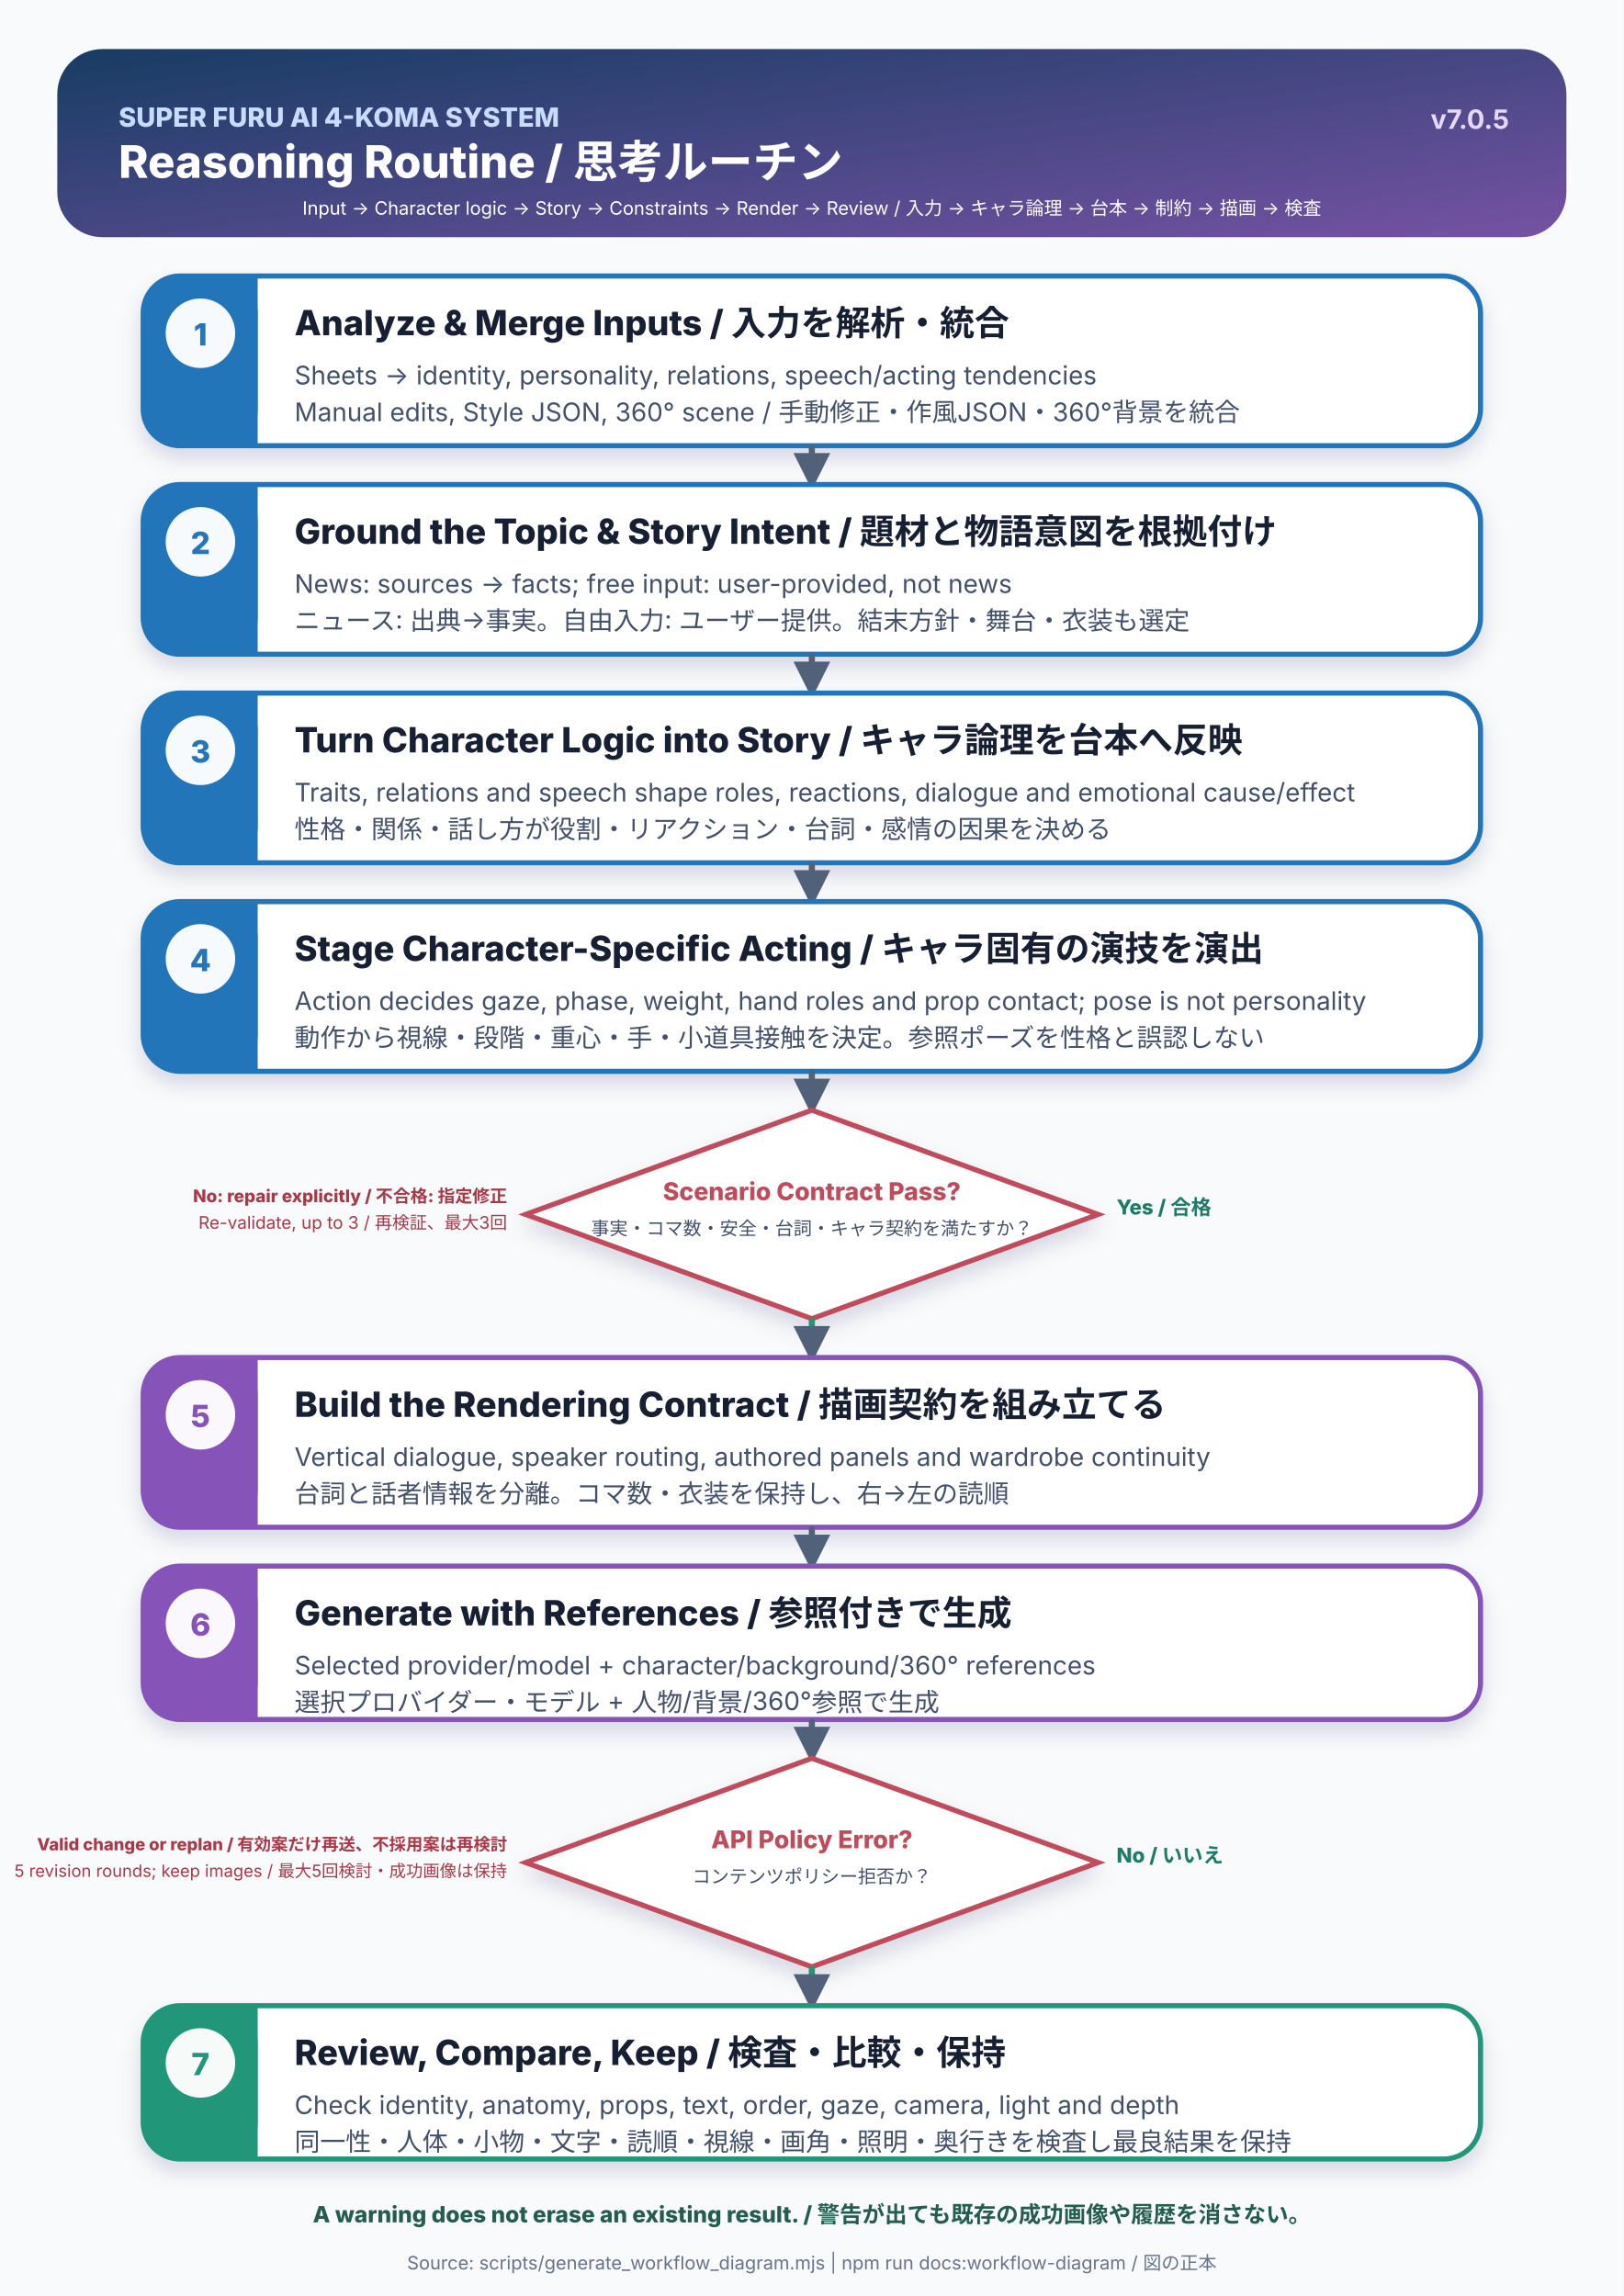
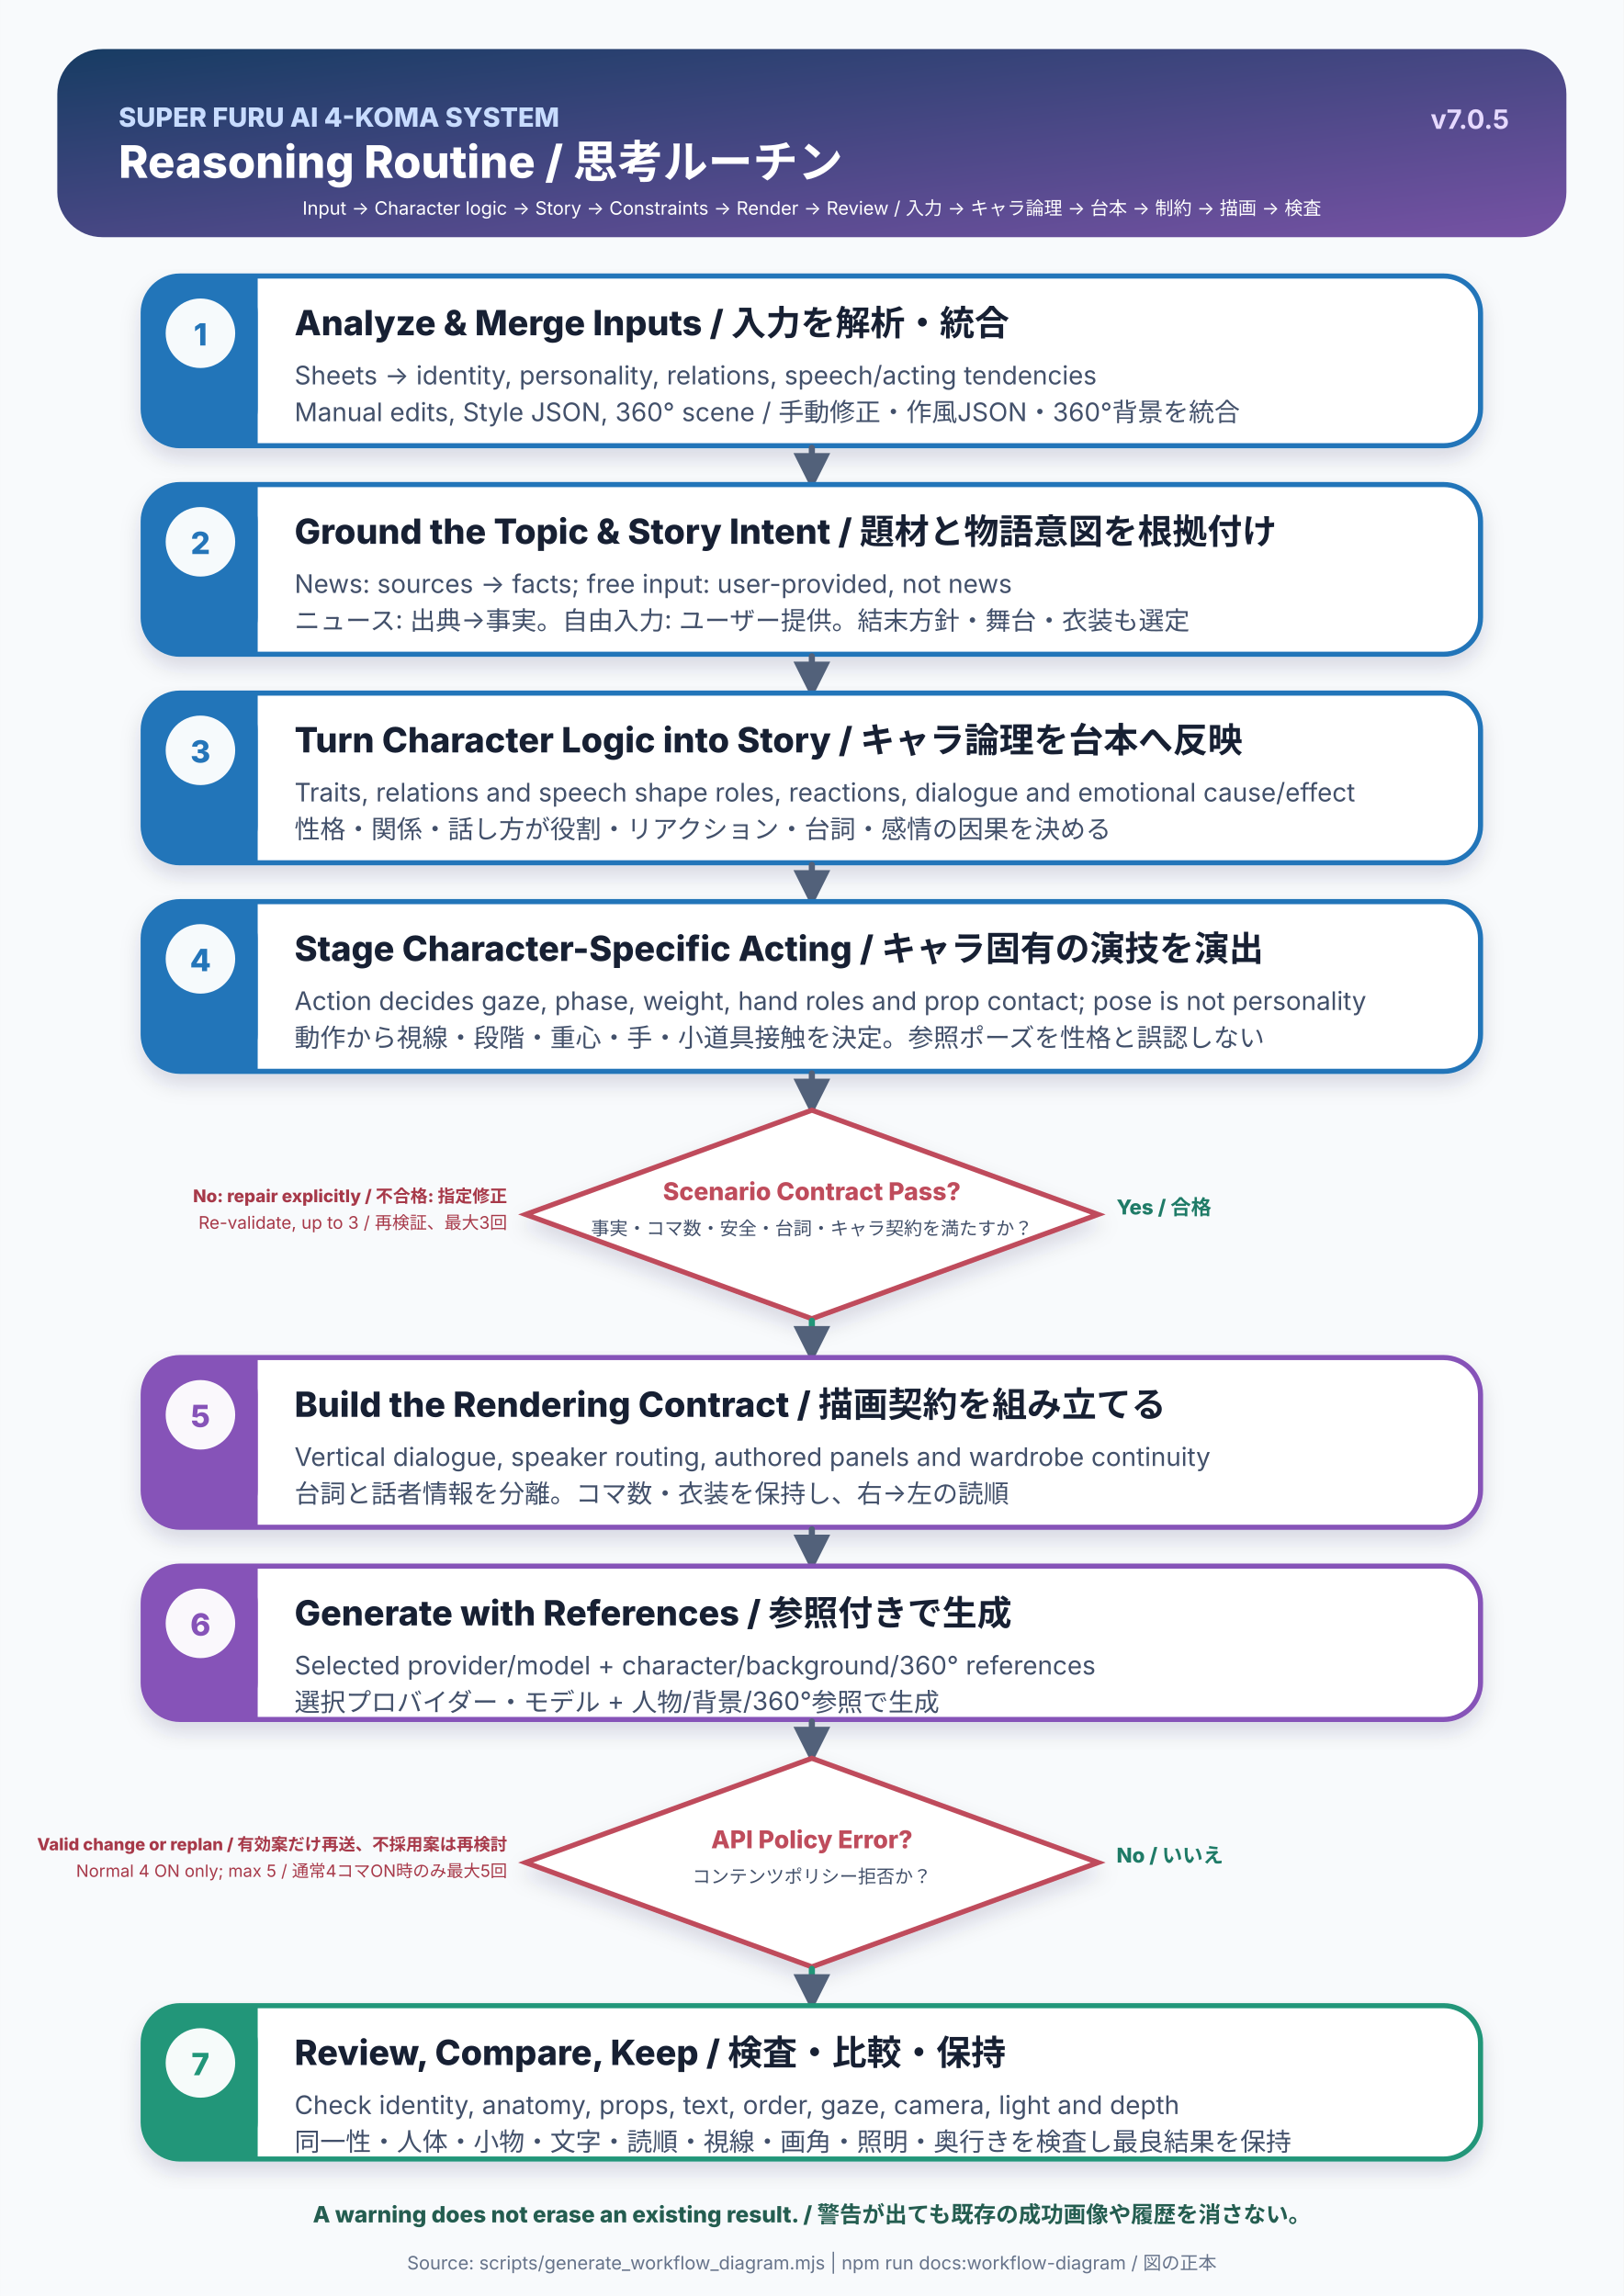
<svg xmlns="http://www.w3.org/2000/svg" width="210mm" height="297mm" viewBox="0 0 794 1123" role="img" aria-labelledby="title description">
  <defs>
    <linearGradient id="header" x1="0" x2="1" y1="0" y2="1">
      <stop stop-color="#173c63" />
      <stop offset="1" stop-color="#7652a4" />
    </linearGradient>
    <filter id="shadow" x="-10%" y="-10%" width="120%" height="130%">
      <feDropShadow dx="0" dy="5" stdDeviation="5" flood-color="#16223d" flood-opacity=".14" />
    </filter>
    <marker id="arrow-navy" viewBox="0 0 10 10" refX="8" refY="5" markerWidth="6" markerHeight="6" orient="auto">
      <path d="M 0 0 L 10 5 L 0 10 z" fill="#52617a" />
    </marker>
    <marker id="arrow-red" viewBox="0 0 10 10" refX="8" refY="5" markerWidth="6" markerHeight="6" orient="auto">
      <path d="M 0 0 L 10 5 L 0 10 z" fill="#bf4c5c" />
    </marker>
    <style>text { font-family: Inter, "Noto Sans JP", "Yu Gothic UI", sans-serif; }</style>
  </defs>
  <rect width="794" height="1123" fill="#f8fafc" />
  <rect x="28" y="24" width="738" height="92" rx="22" fill="url(#header)" />
  <text x="58" y="62" font-size="13" font-weight="800" fill="#c8dcff" text-anchor="start">SUPER FURU AI 4-KOMA SYSTEM</text>
  <text x="58" y="87" font-size="22" font-weight="800" fill="#ffffff" text-anchor="start">Reasoning Routine / 思考ルーチン</text>
  <text x="738" y="63" font-size="13" font-weight="700" fill="#e6d9ff" text-anchor="end">v7.0.5</text>
  <text x="397" y="105" font-size="9" font-weight="400" fill="#ffffff" text-anchor="middle">Input → Character logic → Story → Constraints → Render → Review / 入力 → キャラ論理 → 台本 → 制約 → 描画 → 検査</text>
  <g filter="url(#shadow)">
    <rect x="70" y="135" width="654" height="83" rx="18" fill="#ffffff" stroke="#2475b9" stroke-width="2.5" />
    <rect x="70" y="135" width="56" height="83" rx="18" fill="#2475b9" />
    <rect x="108" y="135" width="18" height="83" fill="#2475b9" />
  </g>
  <circle cx="98" cy="163" r="17" fill="#ffffff" fill-opacity=".96" />
  <text x="98" y="169" font-size="15" font-weight="800" fill="#2475b9" text-anchor="middle">1</text>
  <text x="144" y="164" font-size="17" font-weight="800" fill="#172033" text-anchor="start">Analyze &amp; Merge Inputs / 入力を解析・統合</text>
  <text x="144" y="188" font-size="12.5" font-weight="400" fill="#42506a" text-anchor="start">Sheets → identity, personality, relations, speech/acting tendencies</text>
  <text x="144" y="206" font-size="12.5" font-weight="400" fill="#42506a" text-anchor="start">Manual edits, Style JSON, 360° scene / 手動修正・作風JSON・360°背景を統合</text>
  <path d="M 397 219 L 397 236" fill="none" stroke="#52617a" stroke-width="3" stroke-linecap="round" marker-end="url(#arrow-navy)" />
  <g filter="url(#shadow)">
    <rect x="70" y="237" width="654" height="83" rx="18" fill="#ffffff" stroke="#2475b9" stroke-width="2.5" />
    <rect x="70" y="237" width="56" height="83" rx="18" fill="#2475b9" />
    <rect x="108" y="237" width="18" height="83" fill="#2475b9" />
  </g>
  <circle cx="98" cy="265" r="17" fill="#ffffff" fill-opacity=".96" />
  <text x="98" y="271" font-size="15" font-weight="800" fill="#2475b9" text-anchor="middle">2</text>
  <text x="144" y="266" font-size="17" font-weight="800" fill="#172033" text-anchor="start">Ground the Topic &amp; Story Intent / 題材と物語意図を根拠付け</text>
  <text x="144" y="290" font-size="12.5" font-weight="400" fill="#42506a" text-anchor="start">News: sources → facts; free input: user-provided, not news</text>
  <text x="144" y="308" font-size="12.5" font-weight="400" fill="#42506a" text-anchor="start">ニュース: 出典→事実。自由入力: ユーザー提供。結末方針・舞台・衣装も選定</text>
  <path d="M 397 321 L 397 338" fill="none" stroke="#52617a" stroke-width="3" stroke-linecap="round" marker-end="url(#arrow-navy)" />
  <g filter="url(#shadow)">
    <rect x="70" y="339" width="654" height="83" rx="18" fill="#ffffff" stroke="#2475b9" stroke-width="2.5" />
    <rect x="70" y="339" width="56" height="83" rx="18" fill="#2475b9" />
    <rect x="108" y="339" width="18" height="83" fill="#2475b9" />
  </g>
  <circle cx="98" cy="367" r="17" fill="#ffffff" fill-opacity=".96" />
  <text x="98" y="373" font-size="15" font-weight="800" fill="#2475b9" text-anchor="middle">3</text>
  <text x="144" y="368" font-size="17" font-weight="800" fill="#172033" text-anchor="start">Turn Character Logic into Story / キャラ論理を台本へ反映</text>
  <text x="144" y="392" font-size="12.5" font-weight="400" fill="#42506a" text-anchor="start">Traits, relations and speech shape roles, reactions, dialogue and emotional cause/effect</text>
  <text x="144" y="410" font-size="12.5" font-weight="400" fill="#42506a" text-anchor="start">性格・関係・話し方が役割・リアクション・台詞・感情の因果を決める</text>
  <path d="M 397 423 L 397 440" fill="none" stroke="#52617a" stroke-width="3" stroke-linecap="round" marker-end="url(#arrow-navy)" />
  <g filter="url(#shadow)">
    <rect x="70" y="441" width="654" height="83" rx="18" fill="#ffffff" stroke="#2475b9" stroke-width="2.5" />
    <rect x="70" y="441" width="56" height="83" rx="18" fill="#2475b9" />
    <rect x="108" y="441" width="18" height="83" fill="#2475b9" />
  </g>
  <circle cx="98" cy="469" r="17" fill="#ffffff" fill-opacity=".96" />
  <text x="98" y="475" font-size="15" font-weight="800" fill="#2475b9" text-anchor="middle">4</text>
  <text x="144" y="470" font-size="17" font-weight="800" fill="#172033" text-anchor="start">Stage Character-Specific Acting / キャラ固有の演技を演出</text>
  <text x="144" y="494" font-size="12.5" font-weight="400" fill="#42506a" text-anchor="start">Action decides gaze, phase, weight, hand roles and prop contact; pose is not personality</text>
  <text x="144" y="512" font-size="12.5" font-weight="400" fill="#42506a" text-anchor="start">動作から視線・段階・重心・手・小道具接触を決定。参照ポーズを性格と誤認しない</text>
  <path d="M 397 525 L 397 542" fill="none" stroke="#52617a" stroke-width="3" stroke-linecap="round" marker-end="url(#arrow-navy)" />
  <g filter="url(#shadow)">
    <path d="M 397 543 L 537 594 L 397 645 L 257 594 Z" fill="#ffffff" stroke="#bf4c5c" stroke-width="2.5" />
  </g>
  <text x="397" y="587" font-size="12" font-weight="800" fill="#bf4c5c" text-anchor="middle">Scenario Contract Pass?</text>
  <text x="397" y="604" font-size="9" font-weight="400" fill="#42506a" text-anchor="middle">事実・コマ数・安全・台詞・キャラ契約を満たすか？</text>
  <text x="248" y="588" font-size="8.5" font-weight="800" fill="#a73949" text-anchor="end">No: repair explicitly / 不合格: 指定修正</text>
  <text x="248" y="601" font-size="8.5" font-weight="400" fill="#a73949" text-anchor="end">Re-validate, up to 3 / 再検証、最大3回</text>
  <text x="546" y="594" font-size="10" font-weight="800" fill="#1f7b67" text-anchor="start">Yes / 合格</text>
  <path d="M 397 646 L 397 663" fill="none" stroke="#219679" stroke-width="3" stroke-linecap="round" marker-end="url(#arrow-navy)" />
  <g filter="url(#shadow)">
    <rect x="70" y="664" width="654" height="83" rx="18" fill="#ffffff" stroke="#8653b8" stroke-width="2.5" />
    <rect x="70" y="664" width="56" height="83" rx="18" fill="#8653b8" />
    <rect x="108" y="664" width="18" height="83" fill="#8653b8" />
  </g>
  <circle cx="98" cy="692" r="17" fill="#ffffff" fill-opacity=".96" />
  <text x="98" y="698" font-size="15" font-weight="800" fill="#8653b8" text-anchor="middle">5</text>
  <text x="144" y="693" font-size="17" font-weight="800" fill="#172033" text-anchor="start">Build the Rendering Contract / 描画契約を組み立てる</text>
  <text x="144" y="717" font-size="12.5" font-weight="400" fill="#42506a" text-anchor="start">Vertical dialogue, speaker routing, authored panels and wardrobe continuity</text>
  <text x="144" y="735" font-size="12.5" font-weight="400" fill="#42506a" text-anchor="start">台詞と話者情報を分離。コマ数・衣装を保持し、右→左の読順</text>
  <path d="M 397 748 L 397 765" fill="none" stroke="#52617a" stroke-width="3" stroke-linecap="round" marker-end="url(#arrow-navy)" />
  <g filter="url(#shadow)">
    <rect x="70" y="766" width="654" height="75" rx="18" fill="#ffffff" stroke="#8653b8" stroke-width="2.5" />
    <rect x="70" y="766" width="56" height="75" rx="18" fill="#8653b8" />
    <rect x="108" y="766" width="18" height="75" fill="#8653b8" />
  </g>
  <circle cx="98" cy="794" r="17" fill="#ffffff" fill-opacity=".96" />
  <text x="98" y="800" font-size="15" font-weight="800" fill="#8653b8" text-anchor="middle">6</text>
  <text x="144" y="795" font-size="17" font-weight="800" fill="#172033" text-anchor="start">Generate with References / 参照付きで生成</text>
  <text x="144" y="819" font-size="12.5" font-weight="400" fill="#42506a" text-anchor="start">Selected provider/model + character/background/360° references</text>
  <text x="144" y="837" font-size="12.5" font-weight="400" fill="#42506a" text-anchor="start">選択プロバイダー・モデル + 人物/背景/360°参照で生成</text>
  <path d="M 397 842 L 397 859" fill="none" stroke="#52617a" stroke-width="3" stroke-linecap="round" marker-end="url(#arrow-navy)" />
  <g filter="url(#shadow)">
    <path d="M 397 860 L 537 911 L 397 962 L 257 911 Z" fill="#ffffff" stroke="#bf4c5c" stroke-width="2.5" />
  </g>
  <text x="397" y="904" font-size="12" font-weight="800" fill="#bf4c5c" text-anchor="middle">API Policy Error?</text>
  <text x="397" y="921" font-size="9" font-weight="400" fill="#42506a" text-anchor="middle">コンテンツポリシー拒否か？</text>
  <text x="248" y="905" font-size="8.25" font-weight="800" fill="#a73949" text-anchor="end">Valid change or replan / 有効案だけ再送、不採用案は再検討</text>
-   <text x="248" y="918" font-size="8.25" font-weight="400" fill="#a73949" text-anchor="end">5 revision rounds; keep images / 最大5回検討・成功画像は保持</text>
+   <text x="248" y="918" font-size="8.25" font-weight="400" fill="#a73949" text-anchor="end">Normal 4 ON only; max 5 / 通常4コマON時のみ最大5回</text>
  <text x="546" y="911" font-size="10" font-weight="800" fill="#1f7b67" text-anchor="start">No / いいえ</text>
  <path d="M 397 963 L 397 980" fill="none" stroke="#219679" stroke-width="3" stroke-linecap="round" marker-end="url(#arrow-navy)" />
  <g filter="url(#shadow)">
    <rect x="70" y="981" width="654" height="75" rx="18" fill="#ffffff" stroke="#219679" stroke-width="2.5" />
    <rect x="70" y="981" width="56" height="75" rx="18" fill="#219679" />
    <rect x="108" y="981" width="18" height="75" fill="#219679" />
  </g>
  <circle cx="98" cy="1009" r="17" fill="#ffffff" fill-opacity=".96" />
  <text x="98" y="1015" font-size="15" font-weight="800" fill="#219679" text-anchor="middle">7</text>
  <text x="144" y="1010" font-size="17" font-weight="800" fill="#172033" text-anchor="start">Review, Compare, Keep / 検査・比較・保持</text>
  <text x="144" y="1034" font-size="12.5" font-weight="400" fill="#42506a" text-anchor="start">Check identity, anatomy, props, text, order, gaze, camera, light and depth</text>
  <text x="144" y="1052" font-size="12.5" font-weight="400" fill="#42506a" text-anchor="start">同一性・人体・小物・文字・読順・視線・画角・照明・奥行きを検査し最良結果を保持</text>
  <text x="397" y="1087" font-size="11" font-weight="800" fill="#245d50" text-anchor="middle">A warning does not erase an existing result. / 警告が出ても既存の成功画像や履歴を消さない。</text>
  <text x="397" y="1110" font-size="9" font-weight="400" fill="#66738a" text-anchor="middle">Source: scripts/generate_workflow_diagram.mjs | npm run docs:workflow-diagram / 図の正本</text>
</svg>
